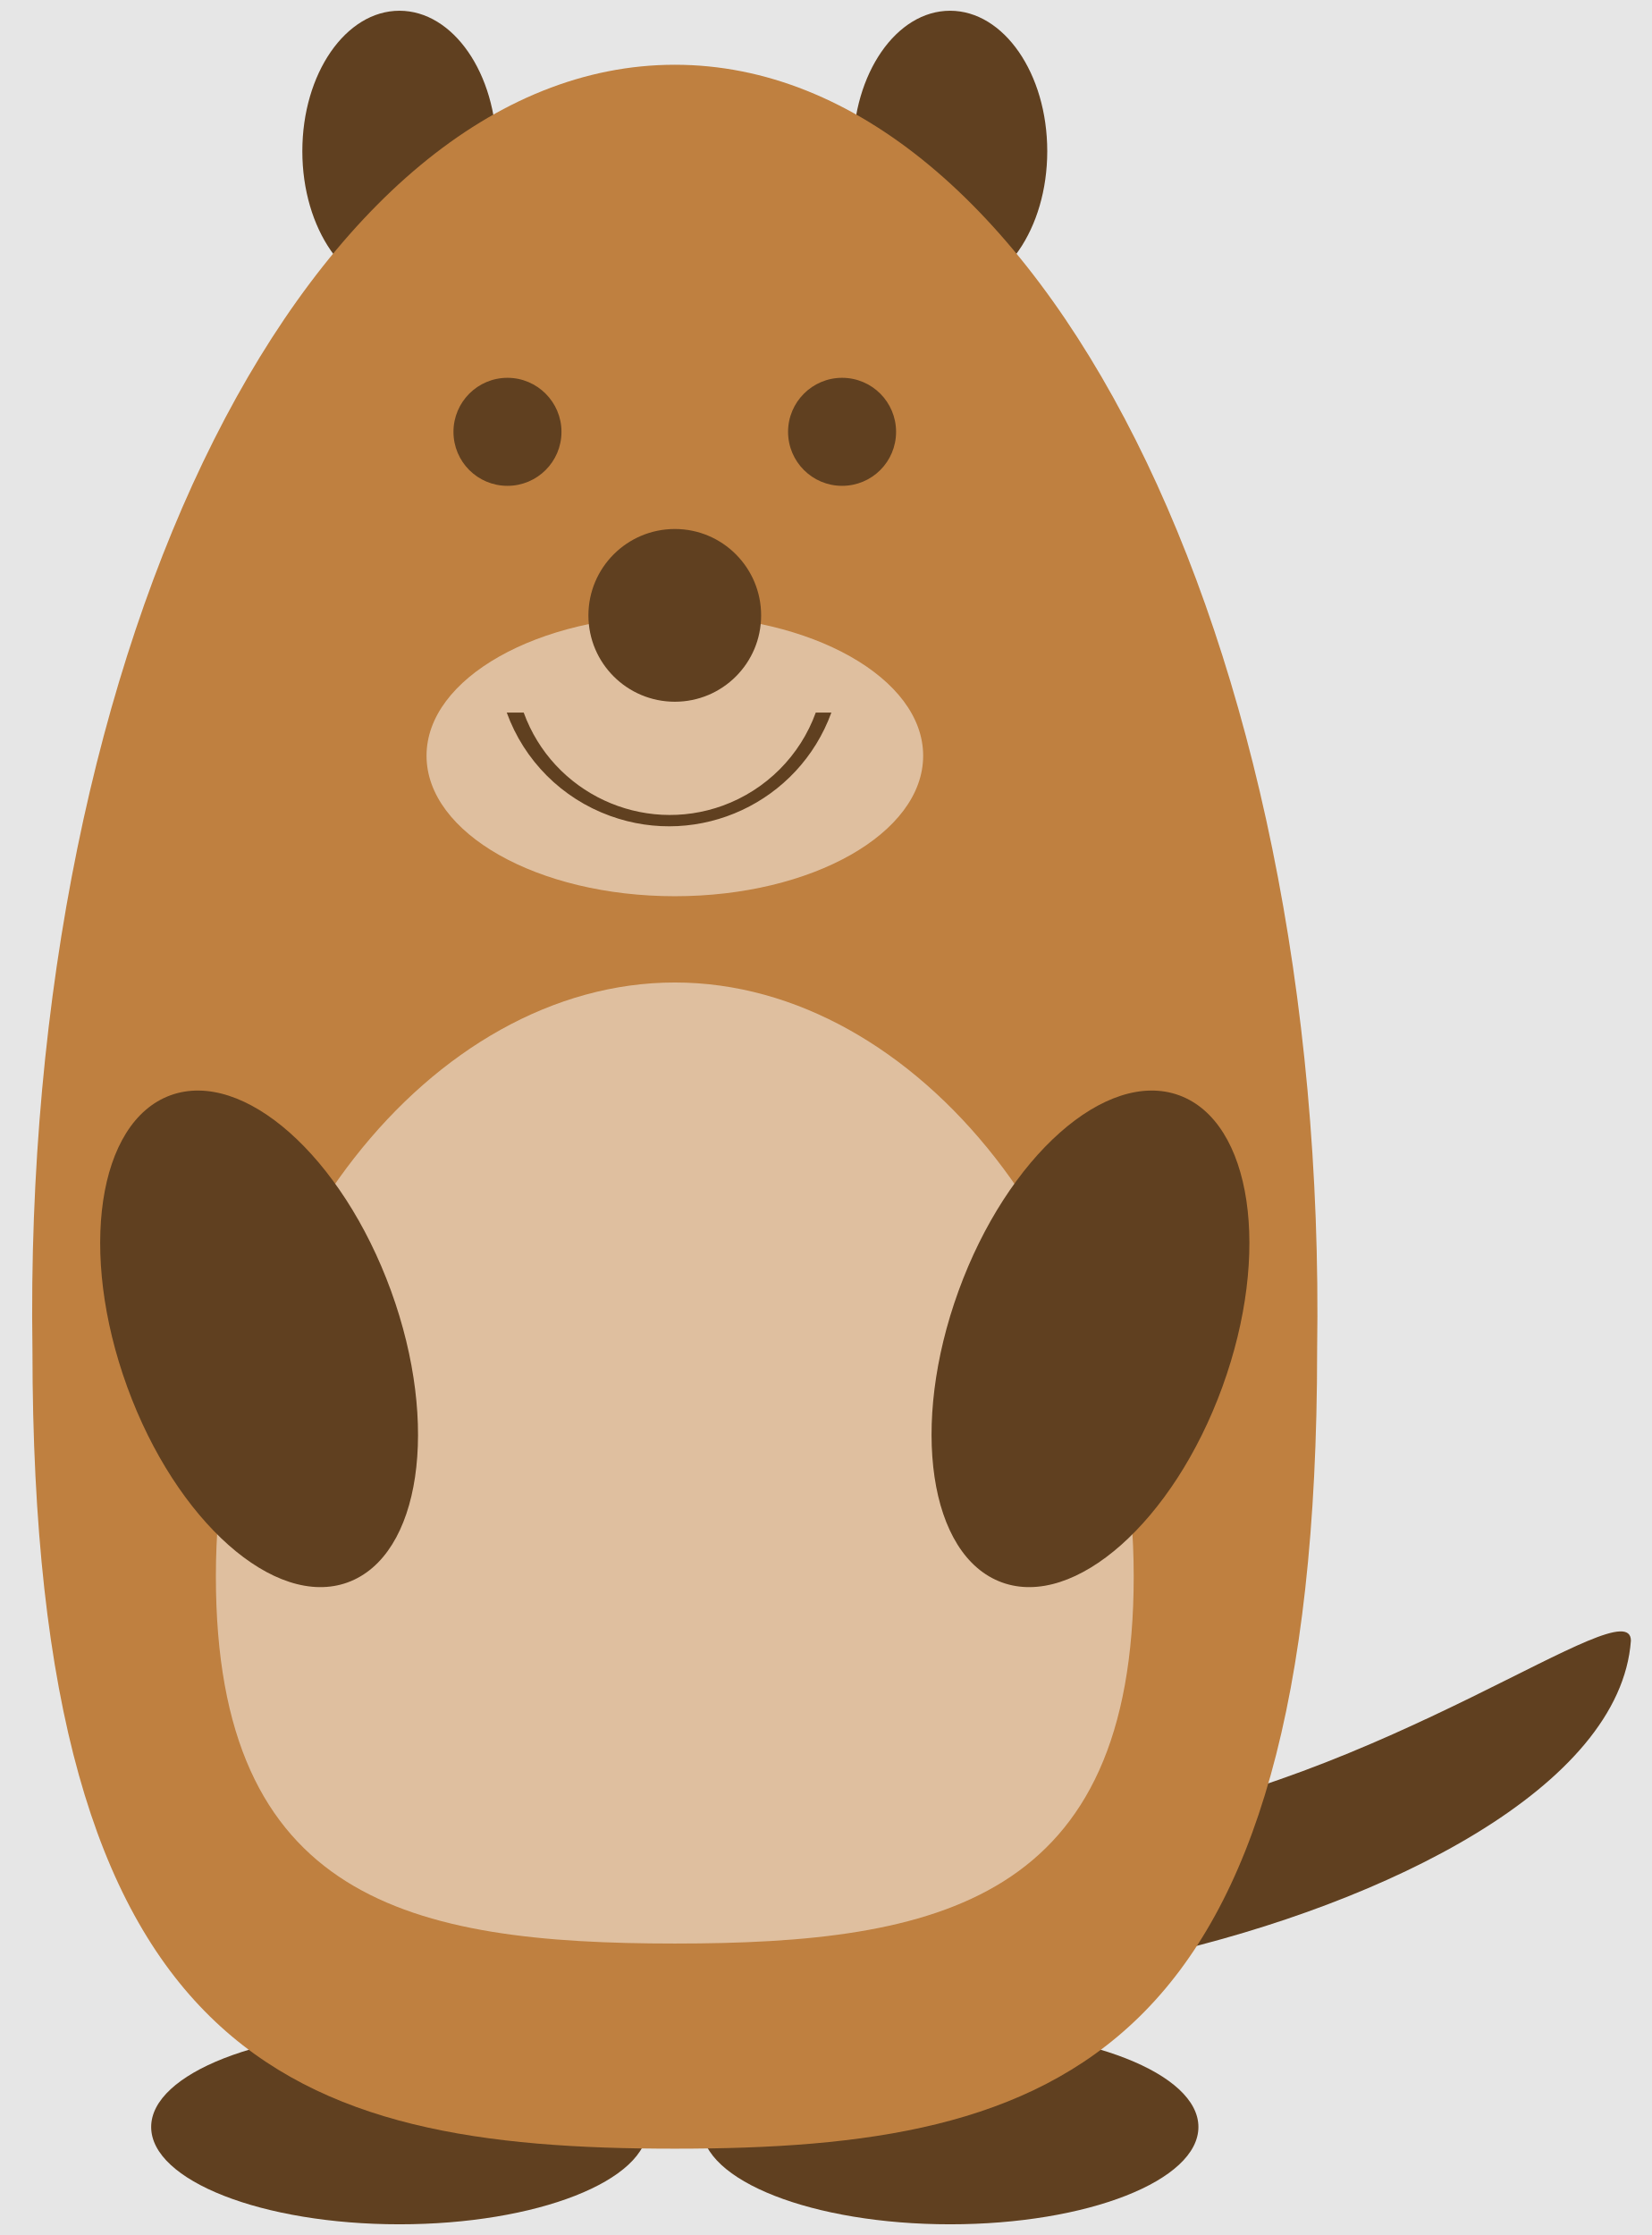
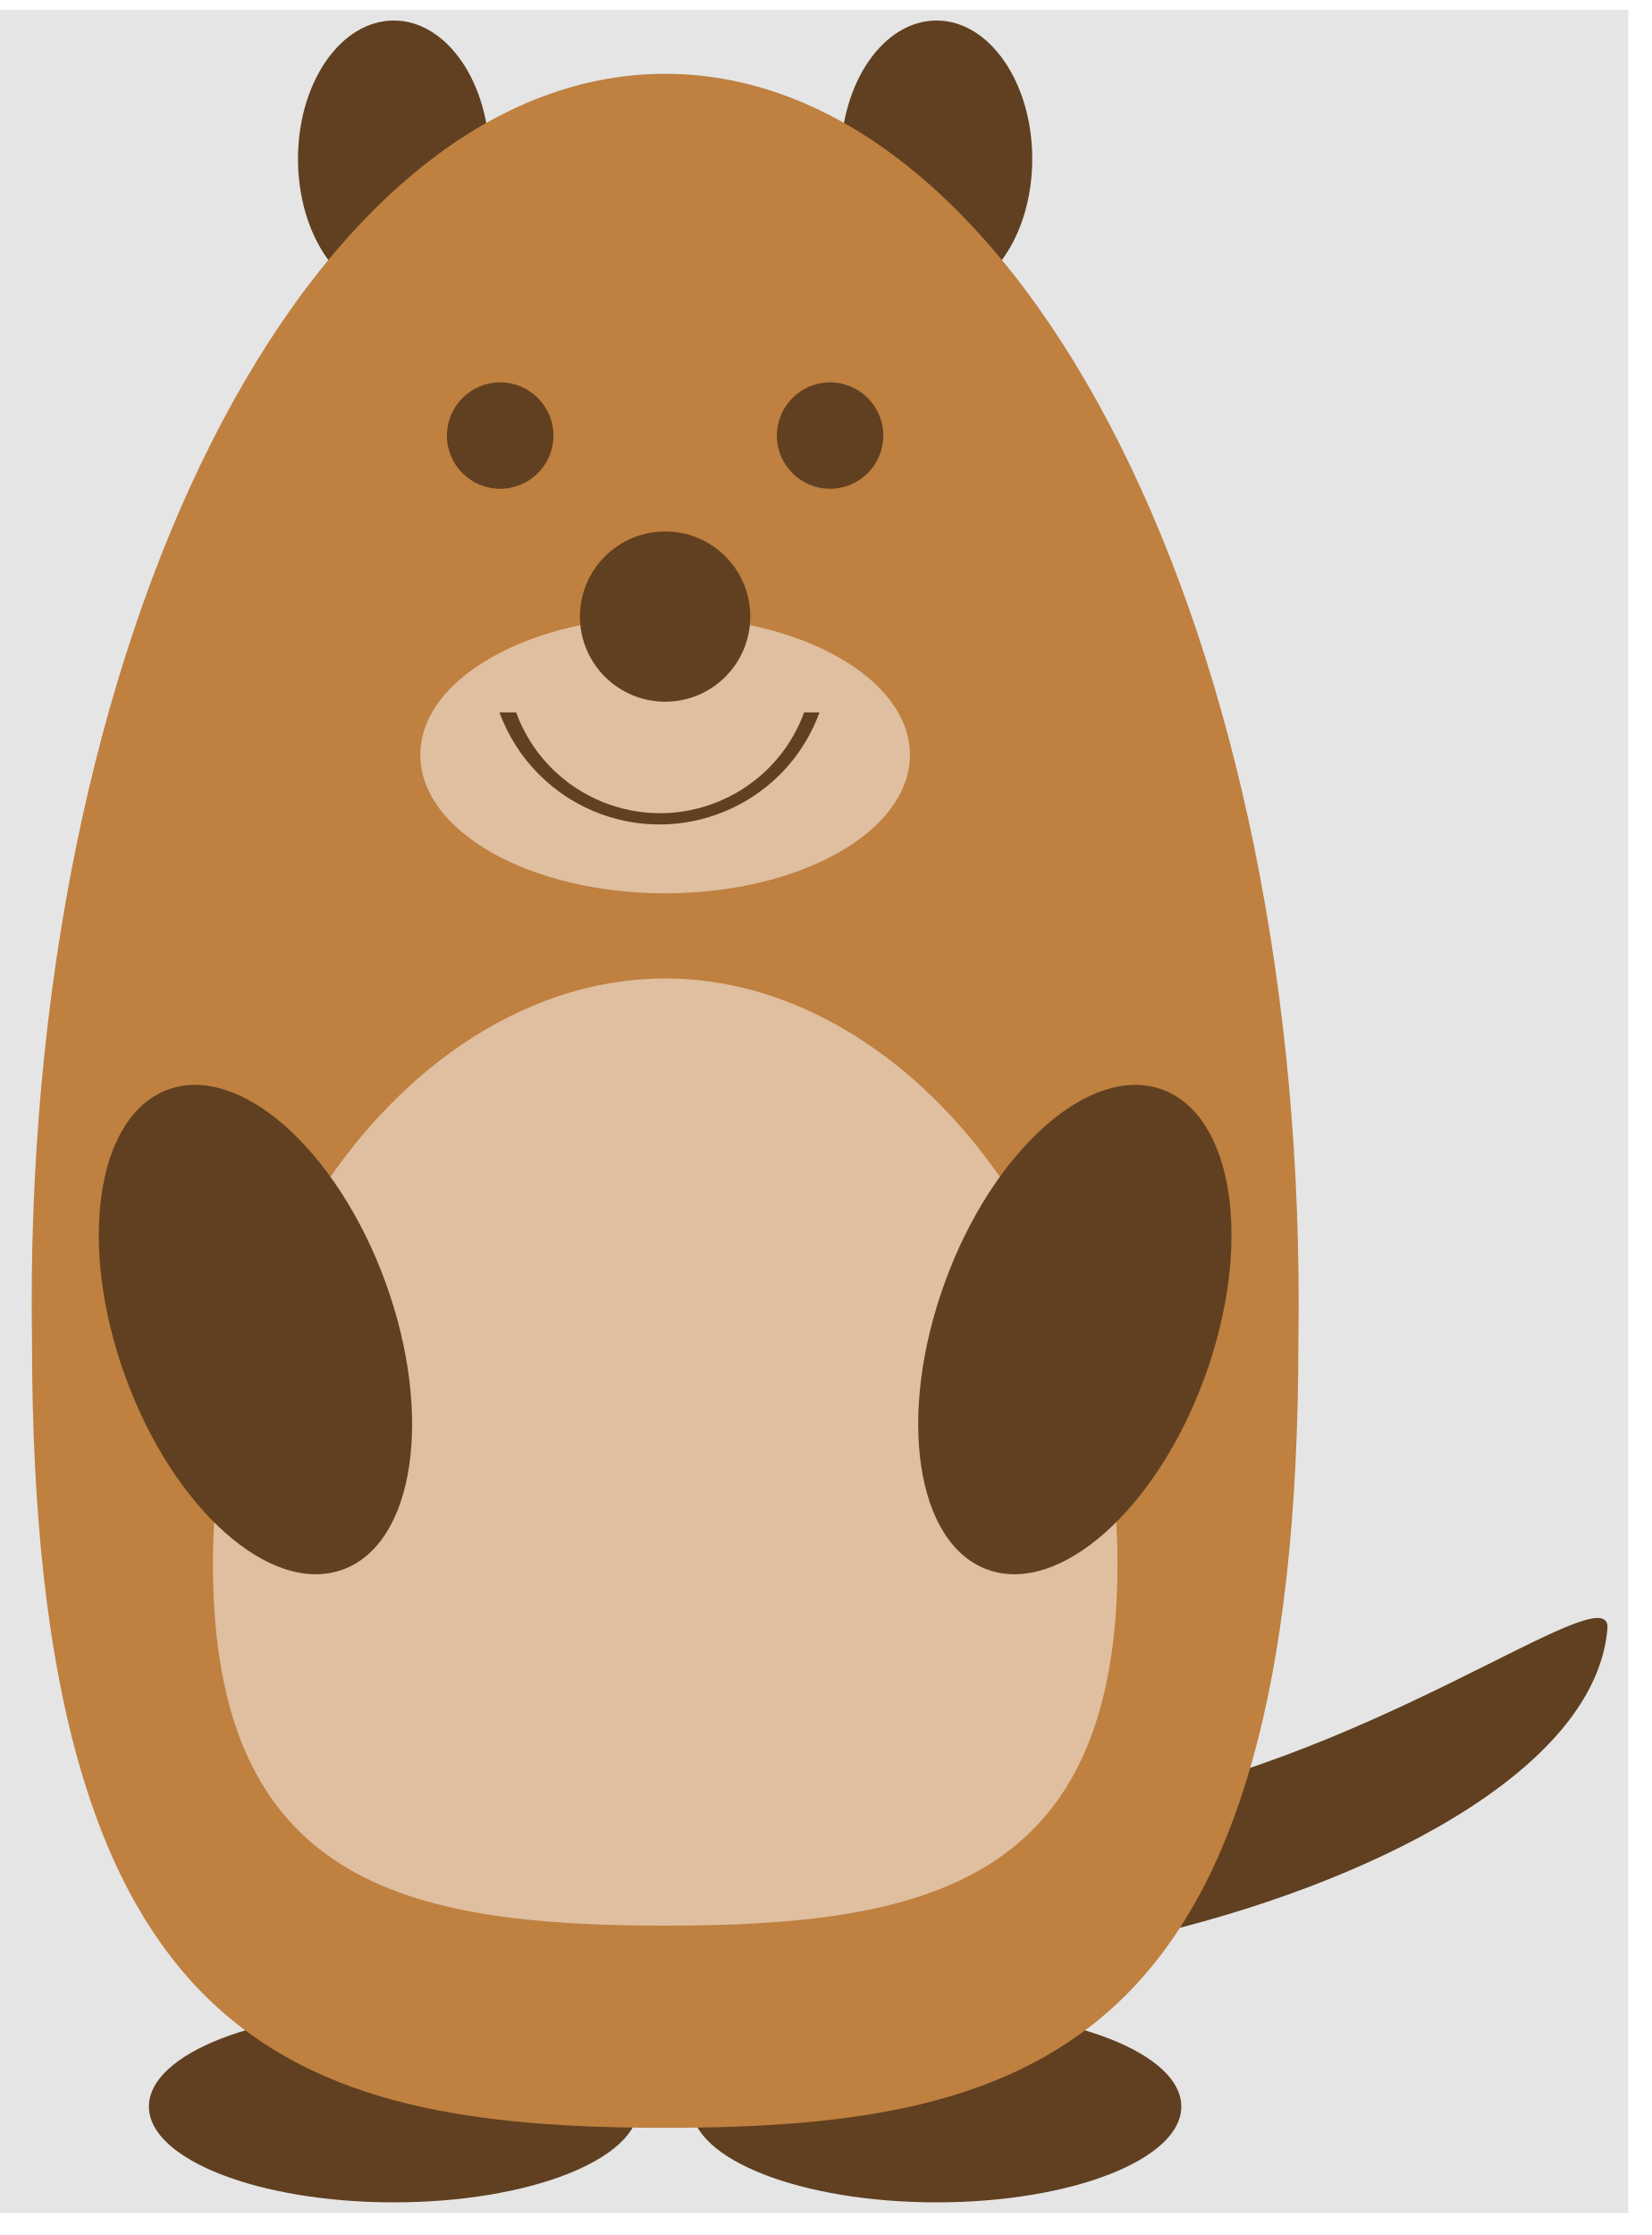
- <svg xmlns="http://www.w3.org/2000/svg" version="1.1" viewBox="0 -58.677 43.37 58.677">
-   <g id="page1">
-     <g transform="matrix(1 0 0 -1 0 0)">
-       <path d="M0 0H43.531V58.898H0Z" fill="#e6e6e6" />
-       <path d="M17.008 2.836C17.008 4.242 14.09 5.387 10.488 5.387C6.887 5.387 3.969 4.242 3.969 2.836C3.969 1.426 6.887 0.281 10.488 0.281C14.09 0.281 17.008 1.426 17.008 2.836Z" fill="#604020" />
-       <path d="M31.465 2.836C31.465 4.242 28.547 5.387 24.945 5.387C21.344 5.387 18.426 4.242 18.426 2.836C18.426 1.426 21.344 0.281 24.945 0.281C28.547 0.281 31.465 1.426 31.465 2.836Z" fill="#604020" />
-       <path d="M27.496 54.707C27.496 56.746 26.355 58.395 24.945 58.395C23.535 58.395 22.395 56.746 22.395 54.707C22.395 52.672 23.535 51.023 24.945 51.023C26.355 51.023 27.496 52.672 27.496 54.707Z" fill="#604020" />
-       <path d="M13.039 54.707C13.039 56.746 11.898 58.395 10.488 58.395C9.078 58.395 7.938 56.746 7.938 54.707C7.938 52.672 9.078 51.023 10.488 51.023C11.898 51.023 13.039 52.672 13.039 54.707Z" fill="#604020" />
-       <path d="M42.82 15.602C42.254 7.945 18.473 3.406 18.191 9.078C17.625 12.484 20.848 9.629 28.918 10.781C36.305 11.836 42.82 17.023 42.82 15.602" fill="#604020" />
-       <path d="M34.582 23.242C34.582 4.535 27.781 2.266 17.719 2.266C7.652 2.266 0.852 4.535 0.852 23.242C0.566 41.953 8.219 56.977 17.719 56.977C27.215 56.977 34.867 41.953 34.582 23.242Z" fill="#bf8040" />
-       <path d="M29.766 17.293C29.766 8.789 24.66 7.652 17.719 7.652C10.773 7.652 5.668 8.789 5.668 17.293C5.668 25.797 11.34 32.883 17.719 32.883C24.094 32.883 29.766 25.797 29.766 17.293Z" fill="#dfbf9f" />
-       <path d="M30.957 29.922C29.043 30.617 26.453 28.32 25.168 24.789C23.883 21.258 24.391 17.832 26.305 17.133C28.215 16.438 30.809 18.734 32.094 22.266C33.379 25.797 32.871 29.223 30.957 29.922Z" fill="#604020" />
-       <path d="M9.129 17.133C11.043 17.832 11.551 21.258 10.266 24.789C8.98 28.32 6.391 30.617 4.477 29.922C2.562 29.223 2.055 25.797 3.34 22.266C4.625 18.734 7.219 16.438 9.129 17.133Z" fill="#604020" />
-       <path d="M24.238 38.836C24.238 40.871 21.316 42.52 17.719 42.52C14.117 42.52 11.199 40.871 11.199 38.836C11.199 36.801 14.117 35.148 17.719 35.148C21.316 35.148 24.238 36.801 24.238 38.836Z" fill="#dfbf9f" />
-       <path d="M19.984 42.52C19.984 43.773 18.969 44.789 17.719 44.789C16.465 44.789 15.449 43.773 15.449 42.52S16.465 40.254 17.719 40.254C18.969 40.254 19.984 41.266 19.984 42.52Z" fill="#604020" />
-       <path d="M14.742 47.34C14.742 48.121 14.105 48.758 13.324 48.758C12.539 48.758 11.906 48.121 11.906 47.34C11.906 46.555 12.539 45.922 13.324 45.922C14.105 45.922 14.742 46.555 14.742 47.34Z" fill="#604020" />
-       <path d="M23.527 47.34C23.527 48.121 22.895 48.758 22.109 48.758C21.328 48.758 20.691 48.121 20.691 47.34C20.691 46.555 21.328 45.922 22.109 45.922C22.895 45.922 23.527 46.555 23.527 47.34Z" fill="#604020" />
-       <path d="M21.828 39.969C20.969 37.613 18.367 36.402 16.016 37.258C14.754 37.715 13.762 38.707 13.305 39.969H13.75V39.969C14.52 37.852 16.863 36.758 18.98 37.527C20.113 37.941 21.008 38.836 21.418 39.969Z" fill="#604020" />
-     </g>
+ <svg xmlns="http://www.w3.org/2000/svg" width="43.37" height="58.677" viewBox="0 0 43.37 58.677">
+   <defs>
+     <clipPath id="clip-0">
+       <path clip-rule="nonzero" d="M 0 0.262 L 42.75 0.262 L 42.75 58.098 L 0 58.098 Z M 0 0.262 " />
+     </clipPath>
+     <clipPath id="clip-1">
+       <path clip-rule="nonzero" d="M 22 0.262 L 28 0.262 L 28 8 L 22 8 Z M 22 0.262 " />
+     </clipPath>
+     <clipPath id="clip-2">
+       <path clip-rule="nonzero" d="M 7 0.262 L 13 0.262 L 13 8 L 7 8 Z M 7 0.262 " />
+     </clipPath>
+     <clipPath id="clip-3">
+       <path clip-rule="nonzero" d="M 17 42 L 42.75 42 L 42.75 52 L 17 52 Z M 17 42 " />
+     </clipPath>
+   </defs>
+   <g clip-path="url(#clip-0)">
+     <path fill-rule="nonzero" fill="rgb(89.999%, 89.999%, 89.999%)" fill-opacity="1" d="M 0 58.098 L 42.75 58.098 L 42.75 0.262 L 0 0.262 Z M 0 58.098 " />
  </g>
+   <path fill-rule="nonzero" fill="rgb(37.5%, 25%, 12.5%)" fill-opacity="1" d="M 16.766 55.305 C 16.766 53.914 13.887 52.789 10.34 52.789 C 6.789 52.789 3.91 53.914 3.91 55.305 C 3.91 56.691 6.789 57.82 10.34 57.82 C 13.887 57.82 16.766 56.691 16.766 55.305 Z M 16.766 55.305 " />
+   <path fill-rule="nonzero" fill="rgb(37.5%, 25%, 12.5%)" fill-opacity="1" d="M 31.016 55.305 C 31.016 53.914 28.137 52.789 24.59 52.789 C 21.039 52.789 18.16 53.914 18.16 55.305 C 18.16 56.691 21.039 57.82 24.59 57.82 C 28.137 57.82 31.016 56.691 31.016 55.305 Z M 31.016 55.305 " />
+   <g clip-path="url(#clip-1)">
+     <path fill-rule="nonzero" fill="rgb(37.5%, 25%, 12.5%)" fill-opacity="1" d="M 27.102 4.172 C 27.102 2.164 25.977 0.539 24.59 0.539 C 23.199 0.539 22.074 2.164 22.074 4.172 C 22.074 6.18 23.199 7.805 24.59 7.805 C 25.977 7.805 27.102 6.18 27.102 4.172 Z M 27.102 4.172 " />
+   </g>
+   <g clip-path="url(#clip-2)">
+     <path fill-rule="nonzero" fill="rgb(37.5%, 25%, 12.5%)" fill-opacity="1" d="M 12.852 4.172 C 12.852 2.164 11.727 0.539 10.34 0.539 C 8.949 0.539 7.824 2.164 7.824 4.172 C 7.824 6.18 8.949 7.805 10.34 7.805 C 11.727 7.805 12.852 6.18 12.852 4.172 Z M 12.852 4.172 " />
+   </g>
+   <g clip-path="url(#clip-3)">
+     <path fill-rule="nonzero" fill="rgb(37.5%, 25%, 12.5%)" fill-opacity="1" d="M 42.207 42.719 C 41.648 50.266 18.211 54.738 17.93 49.148 C 17.371 45.793 20.547 48.605 28.504 47.473 C 35.785 46.434 42.207 41.32 42.207 42.719 " />
+   </g>
+   <path fill-rule="nonzero" fill="rgb(75%, 50%, 25%)" fill-opacity="1" d="M 34.09 35.188 C 34.09 53.629 27.383 55.863 17.465 55.863 C 7.543 55.863 0.84 53.629 0.84 35.188 C 0.559 16.746 8.102 1.938 17.465 1.938 C 26.824 1.938 34.367 16.746 34.09 35.188 Z M 34.09 35.188 " />
+   <path fill-rule="nonzero" fill="rgb(87.5%, 75%, 62.5%)" fill-opacity="1" d="M 29.34 41.055 C 29.34 49.438 24.309 50.555 17.465 50.555 C 10.617 50.555 5.59 49.438 5.59 41.055 C 5.59 32.672 11.176 25.688 17.465 25.688 C 23.75 25.688 29.34 32.672 29.34 41.055 Z M 29.34 41.055 " />
+   <path fill-rule="nonzero" fill="rgb(37.5%, 25%, 12.5%)" fill-opacity="1" d="M 30.516 28.605 C 28.629 27.918 26.074 30.184 24.809 33.664 C 23.539 37.145 24.043 40.523 25.926 41.207 C 27.812 41.895 30.367 39.629 31.633 36.148 C 32.902 32.668 32.398 29.293 30.516 28.605 Z M 30.516 28.605 " />
+   <path fill-rule="nonzero" fill="rgb(37.5%, 25%, 12.5%)" fill-opacity="1" d="M 9 41.207 C 10.887 40.523 11.387 37.145 10.121 33.664 C 8.852 30.184 6.297 27.918 4.414 28.605 C 2.527 29.293 2.027 32.668 3.293 36.148 C 4.559 39.629 7.113 41.895 9 41.207 Z M 9 41.207 " />
+   <path fill-rule="nonzero" fill="rgb(87.5%, 75%, 62.5%)" fill-opacity="1" d="M 23.891 19.82 C 23.891 17.812 21.012 16.188 17.465 16.188 C 13.914 16.188 11.035 17.812 11.035 19.82 C 11.035 21.824 13.914 23.453 17.465 23.453 C 21.012 23.453 23.891 21.824 23.891 19.82 Z M 23.891 19.82 " />
+   <path fill-rule="nonzero" fill="rgb(37.5%, 25%, 12.5%)" fill-opacity="1" d="M 19.699 16.188 C 19.699 14.953 18.699 13.953 17.465 13.953 C 16.23 13.953 15.227 14.953 15.227 16.188 C 15.227 17.422 16.23 18.422 17.465 18.422 C 18.699 18.422 19.699 17.422 19.699 16.188 Z M 19.699 16.188 " />
+   <path fill-rule="nonzero" fill="rgb(37.5%, 25%, 12.5%)" fill-opacity="1" d="M 14.531 11.438 C 14.531 10.664 13.902 10.039 13.133 10.039 C 12.359 10.039 11.734 10.664 11.734 11.438 C 11.734 12.207 12.359 12.832 13.133 12.832 C 13.902 12.832 14.531 12.207 14.531 11.438 Z M 14.531 11.438 " />
+   <path fill-rule="nonzero" fill="rgb(37.5%, 25%, 12.5%)" fill-opacity="1" d="M 23.191 11.438 C 23.191 10.664 22.566 10.039 21.793 10.039 C 21.023 10.039 20.398 10.664 20.398 11.438 C 20.398 12.207 21.023 12.832 21.793 12.832 C 22.566 12.832 23.191 12.207 23.191 11.438 Z M 23.191 11.438 " />
+   <path fill-rule="nonzero" fill="rgb(37.5%, 25%, 12.5%)" fill-opacity="1" d="M 21.516 18.703 C 20.672 21.023 18.105 22.219 15.785 21.375 C 14.543 20.922 13.566 19.941 13.113 18.703 L 13.551 18.703 C 14.312 20.789 16.621 21.867 18.707 21.105 C 19.824 20.699 20.707 19.82 21.113 18.703 Z M 21.516 18.703 " />
</svg>
